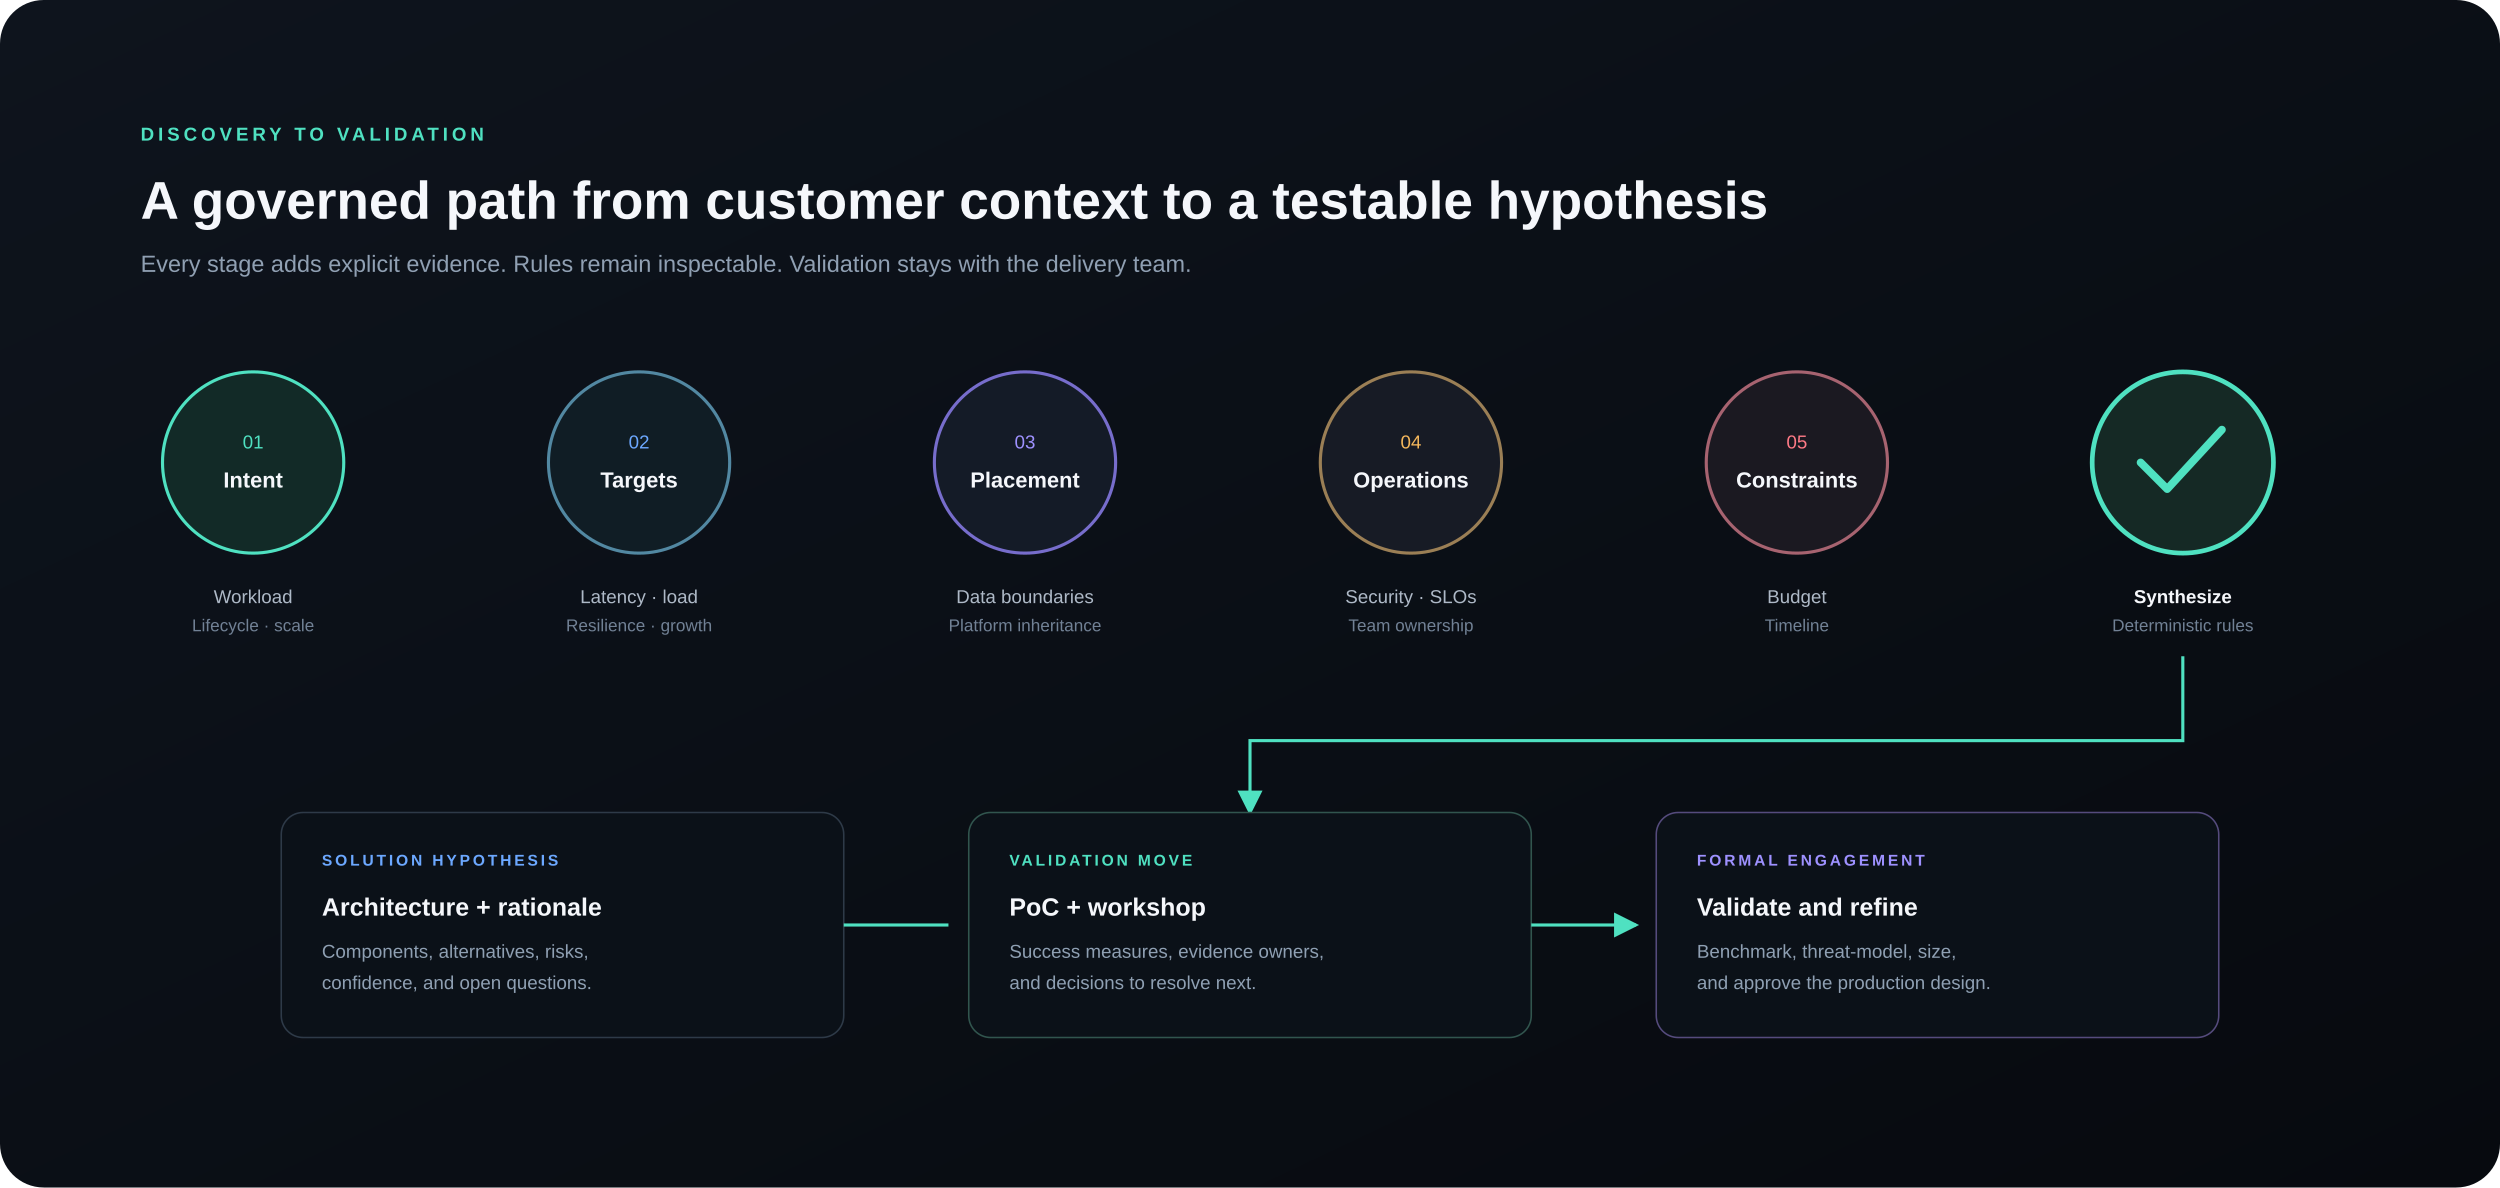
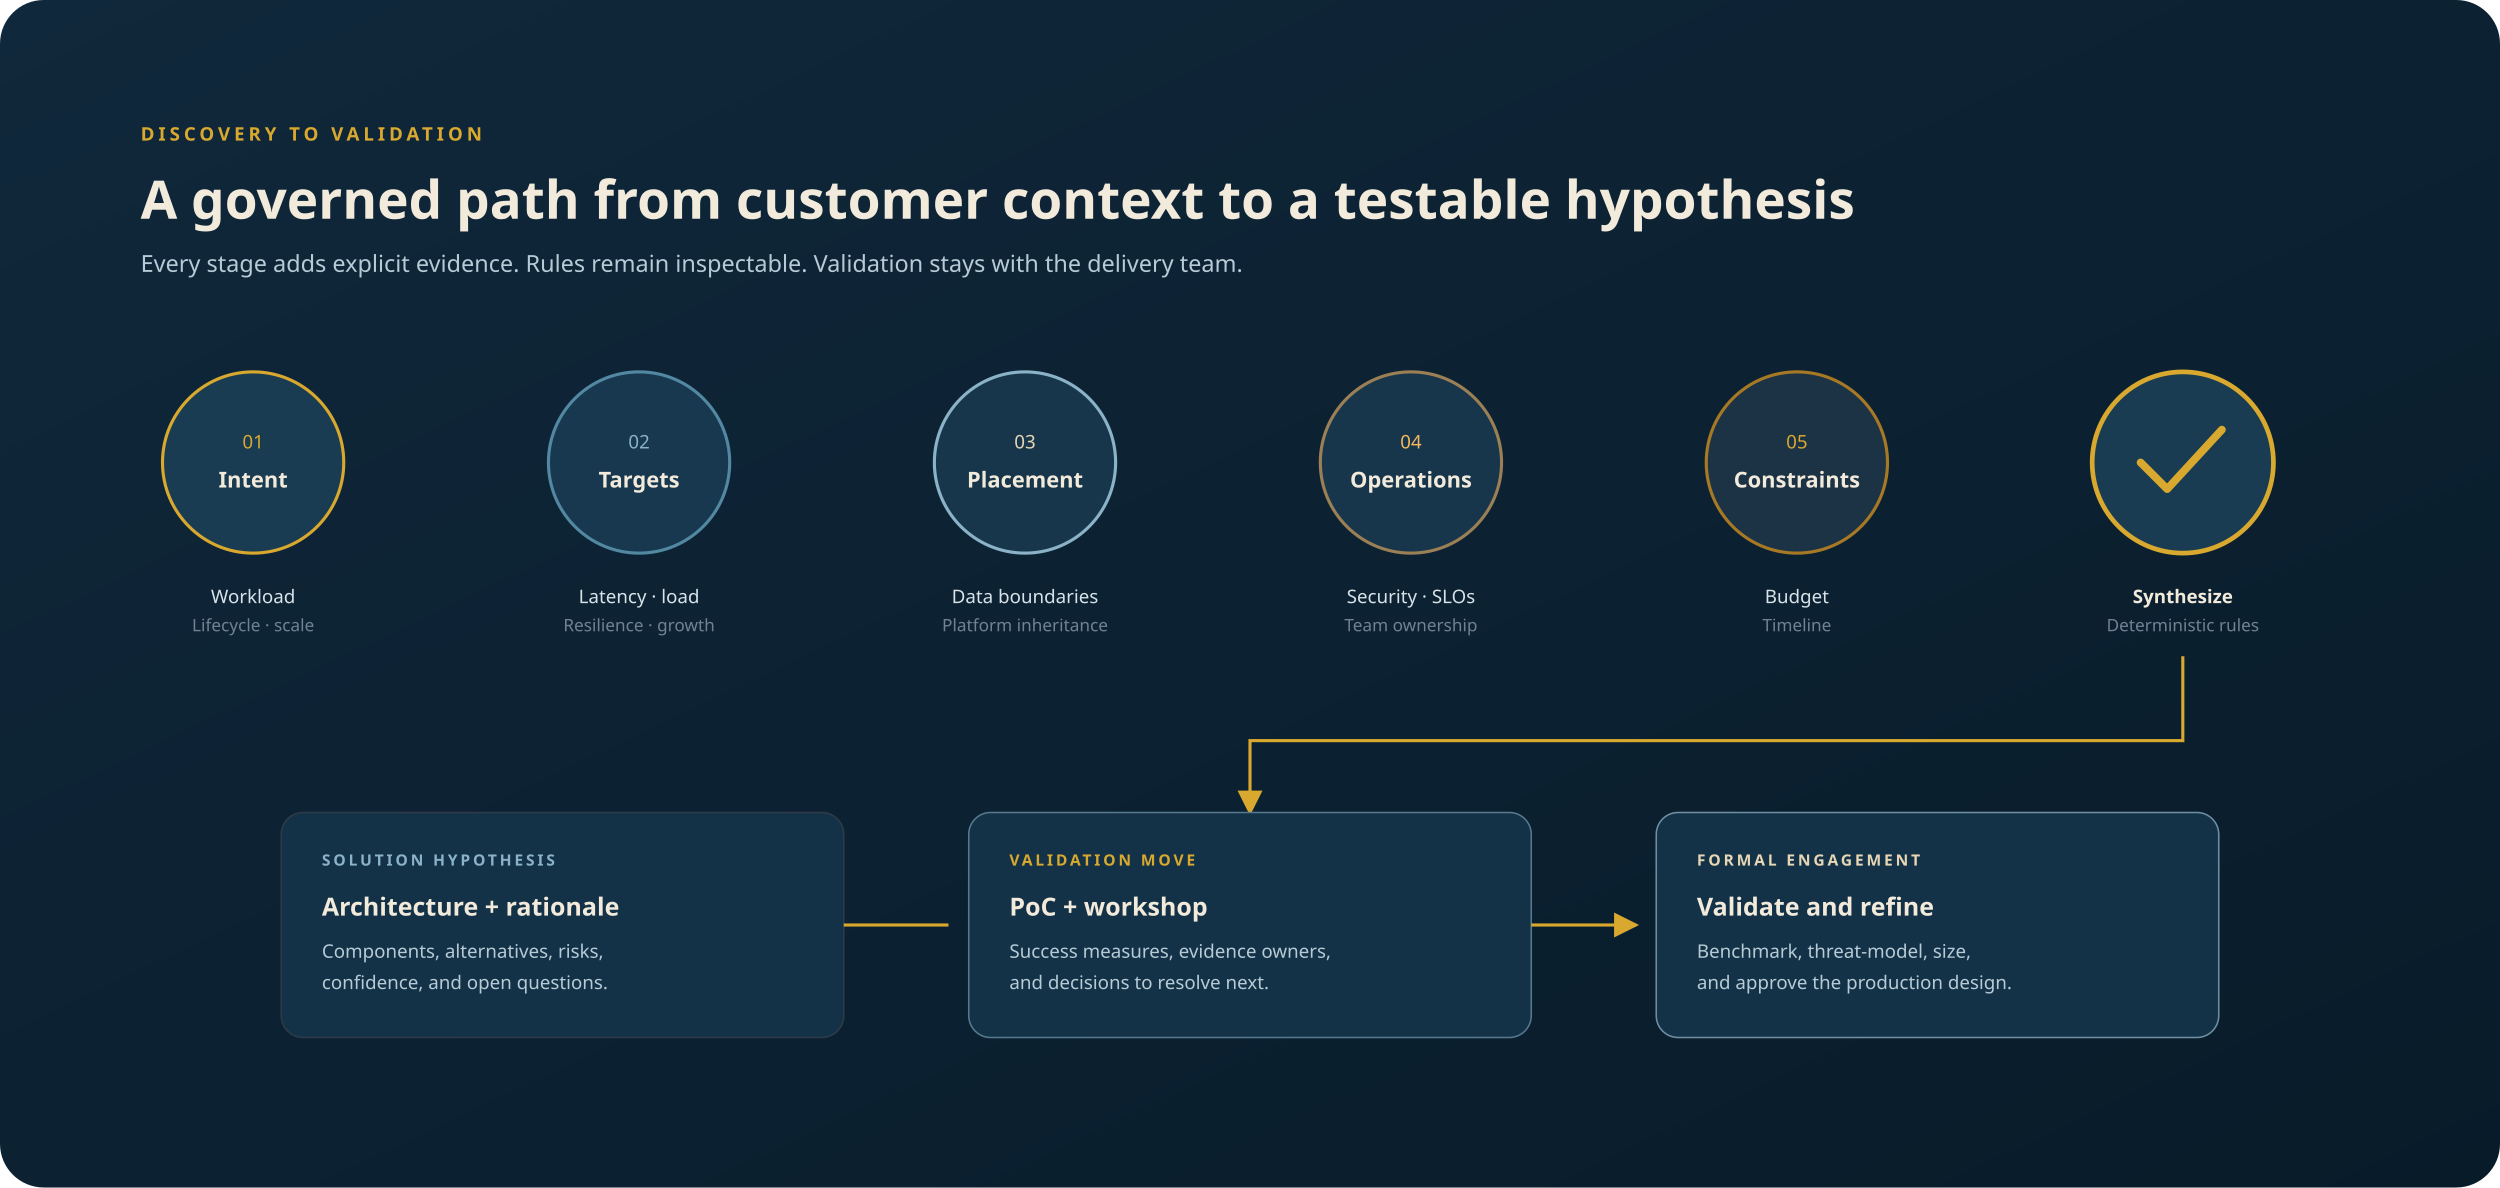
<svg xmlns="http://www.w3.org/2000/svg" width="1600" height="760" viewBox="0 0 1600 760" role="img" aria-labelledby="title desc">
  <defs>
    <linearGradient id="background" x1="0" x2="1" y1="0" y2="1">
-       <stop stop-color="#0e141d" />
-       <stop offset="1" stop-color="#070a0f" />
+       <stop stop-color="#10283b" />
+       <stop offset="1" stop-color="#081b29" />
    </linearGradient>
    <linearGradient id="flow" x1="0" x2="1">
-       <stop stop-color="#4fe1c1" />
-       <stop offset=".55" stop-color="#6ca8ff" />
-       <stop offset="1" stop-color="#9e91ff" />
+       <stop stop-color="#d8a92e" />
+       <stop offset=".55" stop-color="#8bb3c8" />
+       <stop offset="1" stop-color="#e8d7b5" />
    </linearGradient>
    <marker id="arrow" markerWidth="8" markerHeight="8" refX="7" refY="4" orient="auto">
-       <path d="M0 0l8 4-8 4z" fill="#4fe1c1" />
+       <path d="M0 0l8 4-8 4z" fill="#d8a92e" />
    </marker>
  </defs>
  <rect width="1600" height="760" rx="28" fill="url(#background)" />
-   <text x="90" y="90" fill="#4fe1c1" font-family="Arial, sans-serif" font-size="12" font-weight="700" letter-spacing="2.5">DISCOVERY TO VALIDATION</text>
-   <text x="90" y="140" fill="#f5f7fb" font-family="Arial, sans-serif" font-size="34" font-weight="700">A governed path from customer context to a testable hypothesis</text>
-   <text x="90" y="174" fill="#90a0b3" font-family="Arial, sans-serif" font-size="15">Every stage adds explicit evidence. Rules remain inspectable. Validation stays with the delivery team.</text>
+   <text x="90" y="90" fill="#d8a92e" font-family="Fira Sans, sans-serif" font-size="12" font-weight="700" letter-spacing="2.5">DISCOVERY TO VALIDATION</text>
+   <text x="90" y="140" fill="#f2eadb" font-family="Fira Sans, sans-serif" font-size="34" font-weight="700">A governed path from customer context to a testable hypothesis</text>
+   <text x="90" y="174" fill="#b7cbd6" font-family="Fira Sans, sans-serif" font-size="15">Every stage adds explicit evidence. Rules remain inspectable. Validation stays with the delivery team.</text>
  <path d="M162 296H1395" fill="none" stroke="url(#flow)" stroke-width="3" />
-   <g font-family="Arial, sans-serif">
+   <g font-family="Fira Sans, sans-serif">
    <g transform="translate(90 236)">
-       <circle cx="72" cy="60" r="58" fill="#122a27" stroke="#4fe1c1" stroke-width="2" />
-       <text x="72" y="51" fill="#4fe1c1" font-size="12" text-anchor="middle">01</text>
-       <text x="72" y="76" fill="#f5f7fb" font-size="14" font-weight="700" text-anchor="middle">Intent</text>
-       <text x="72" y="150" fill="#aeb9c7" font-size="12" text-anchor="middle">Workload</text>
+       <circle cx="72" cy="60" r="58" fill="#1a3c52" stroke="#d8a92e" stroke-width="2" />
+       <text x="72" y="51" fill="#d8a92e" font-size="12" text-anchor="middle">01</text>
+       <text x="72" y="76" fill="#f2eadb" font-size="14" font-weight="700" text-anchor="middle">Intent</text>
+       <text x="72" y="150" fill="#d7e3e8" font-size="12" text-anchor="middle">Workload</text>
      <text x="72" y="168" fill="#718195" font-size="11" text-anchor="middle">Lifecycle · scale</text>
    </g>
    <g transform="translate(337 236)">
-       <circle cx="72" cy="60" r="58" fill="#101d25" stroke="#5288a2" stroke-width="2" />
-       <text x="72" y="51" fill="#6ca8ff" font-size="12" text-anchor="middle">02</text>
-       <text x="72" y="76" fill="#f5f7fb" font-size="14" font-weight="700" text-anchor="middle">Targets</text>
-       <text x="72" y="150" fill="#aeb9c7" font-size="12" text-anchor="middle">Latency · load</text>
+       <circle cx="72" cy="60" r="58" fill="#17384f" stroke="#5288a2" stroke-width="2" />
+       <text x="72" y="51" fill="#8bb3c8" font-size="12" text-anchor="middle">02</text>
+       <text x="72" y="76" fill="#f2eadb" font-size="14" font-weight="700" text-anchor="middle">Targets</text>
+       <text x="72" y="150" fill="#d7e3e8" font-size="12" text-anchor="middle">Latency · load</text>
      <text x="72" y="168" fill="#718195" font-size="11" text-anchor="middle">Resilience · growth</text>
    </g>
    <g transform="translate(584 236)">
-       <circle cx="72" cy="60" r="58" fill="#141b27" stroke="#776dcc" stroke-width="2" />
-       <text x="72" y="51" fill="#9e91ff" font-size="12" text-anchor="middle">03</text>
-       <text x="72" y="76" fill="#f5f7fb" font-size="14" font-weight="700" text-anchor="middle">Placement</text>
-       <text x="72" y="150" fill="#aeb9c7" font-size="12" text-anchor="middle">Data boundaries</text>
+       <circle cx="72" cy="60" r="58" fill="#18364b" stroke="#8bb3c8" stroke-width="2" />
+       <text x="72" y="51" fill="#e8d7b5" font-size="12" text-anchor="middle">03</text>
+       <text x="72" y="76" fill="#f2eadb" font-size="14" font-weight="700" text-anchor="middle">Placement</text>
+       <text x="72" y="150" fill="#d7e3e8" font-size="12" text-anchor="middle">Data boundaries</text>
      <text x="72" y="168" fill="#718195" font-size="11" text-anchor="middle">Platform inheritance</text>
    </g>
    <g transform="translate(831 236)">
-       <circle cx="72" cy="60" r="58" fill="#171b25" stroke="#9b7f55" stroke-width="2" />
+       <circle cx="72" cy="60" r="58" fill="#18364b" stroke="#9b7f55" stroke-width="2" />
      <text x="72" y="51" fill="#f5b85c" font-size="12" text-anchor="middle">04</text>
-       <text x="72" y="76" fill="#f5f7fb" font-size="14" font-weight="700" text-anchor="middle">Operations</text>
-       <text x="72" y="150" fill="#aeb9c7" font-size="12" text-anchor="middle">Security · SLOs</text>
+       <text x="72" y="76" fill="#f2eadb" font-size="14" font-weight="700" text-anchor="middle">Operations</text>
+       <text x="72" y="150" fill="#d7e3e8" font-size="12" text-anchor="middle">Security · SLOs</text>
      <text x="72" y="168" fill="#718195" font-size="11" text-anchor="middle">Team ownership</text>
    </g>
    <g transform="translate(1078 236)">
-       <circle cx="72" cy="60" r="58" fill="#1b1921" stroke="#a76370" stroke-width="2" />
-       <text x="72" y="51" fill="#ff7a86" font-size="12" text-anchor="middle">05</text>
-       <text x="72" y="76" fill="#f5f7fb" font-size="14" font-weight="700" text-anchor="middle">Constraints</text>
-       <text x="72" y="150" fill="#aeb9c7" font-size="12" text-anchor="middle">Budget</text>
+       <circle cx="72" cy="60" r="58" fill="#1b3345" stroke="#a87924" stroke-width="2" />
+       <text x="72" y="51" fill="#d8a92e" font-size="12" text-anchor="middle">05</text>
+       <text x="72" y="76" fill="#f2eadb" font-size="14" font-weight="700" text-anchor="middle">Constraints</text>
+       <text x="72" y="150" fill="#d7e3e8" font-size="12" text-anchor="middle">Budget</text>
      <text x="72" y="168" fill="#718195" font-size="11" text-anchor="middle">Timeline</text>
    </g>
    <g transform="translate(1325 236)">
-       <circle cx="72" cy="60" r="58" fill="#152925" stroke="#4fe1c1" stroke-width="3" />
-       <path d="M45 60l17 17 35-38" fill="none" stroke="#4fe1c1" stroke-linecap="round" stroke-linejoin="round" stroke-width="5" />
-       <text x="72" y="150" fill="#f5f7fb" font-size="12" font-weight="700" text-anchor="middle">Synthesize</text>
+       <circle cx="72" cy="60" r="58" fill="#1a3c52" stroke="#d8a92e" stroke-width="3" />
+       <path d="M45 60l17 17 35-38" fill="none" stroke="#d8a92e" stroke-linecap="round" stroke-linejoin="round" stroke-width="5" />
+       <text x="72" y="150" fill="#f2eadb" font-size="12" font-weight="700" text-anchor="middle">Synthesize</text>
      <text x="72" y="168" fill="#718195" font-size="11" text-anchor="middle">Deterministic rules</text>
    </g>
  </g>
-   <path d="M1397 420v54H800v46" fill="none" stroke="#4fe1c1" stroke-width="2" marker-end="url(#arrow)" />
-   <g transform="translate(180 520)" font-family="Arial, sans-serif">
-     <rect width="360" height="144" rx="14" fill="#0b1118" stroke="#2e3a48" />
-     <text x="26" y="34" fill="#6ca8ff" font-size="10" font-weight="700" letter-spacing="1.8">SOLUTION HYPOTHESIS</text>
-     <text x="26" y="66" fill="#f5f7fb" font-size="16" font-weight="700">Architecture + rationale</text>
-     <text x="26" y="93" fill="#8fa0b3" font-size="12">Components, alternatives, risks,</text>
-     <text x="26" y="113" fill="#8fa0b3" font-size="12">confidence, and open questions.</text>
-     <rect x="440" width="360" height="144" rx="14" fill="#0b1118" stroke="#31554e" />
-     <text x="466" y="34" fill="#4fe1c1" font-size="10" font-weight="700" letter-spacing="1.8">VALIDATION MOVE</text>
-     <text x="466" y="66" fill="#f5f7fb" font-size="16" font-weight="700">PoC + workshop</text>
-     <text x="466" y="93" fill="#8fa0b3" font-size="12">Success measures, evidence owners,</text>
-     <text x="466" y="113" fill="#8fa0b3" font-size="12">and decisions to resolve next.</text>
-     <rect x="880" width="360" height="144" rx="14" fill="#0b1118" stroke="#554b7d" />
-     <text x="906" y="34" fill="#9e91ff" font-size="10" font-weight="700" letter-spacing="1.8">FORMAL ENGAGEMENT</text>
-     <text x="906" y="66" fill="#f5f7fb" font-size="16" font-weight="700">Validate and refine</text>
-     <text x="906" y="93" fill="#8fa0b3" font-size="12">Benchmark, threat-model, size,</text>
-     <text x="906" y="113" fill="#8fa0b3" font-size="12">and approve the production design.</text>
-     <path d="M360 72h67M800 72h67" stroke="#4fe1c1" stroke-width="2" marker-end="url(#arrow)" />
+   <path d="M1397 420v54H800v46" fill="none" stroke="#d8a92e" stroke-width="2" marker-end="url(#arrow)" />
+   <g transform="translate(180 520)" font-family="Fira Sans, sans-serif">
+     <rect width="360" height="144" rx="14" fill="#143247" stroke="#2e3a48" />
+     <text x="26" y="34" fill="#8bb3c8" font-size="10" font-weight="700" letter-spacing="1.8">SOLUTION HYPOTHESIS</text>
+     <text x="26" y="66" fill="#f2eadb" font-size="16" font-weight="700">Architecture + rationale</text>
+     <text x="26" y="93" fill="#b7cbd6" font-size="12">Components, alternatives, risks,</text>
+     <text x="26" y="113" fill="#b7cbd6" font-size="12">confidence, and open questions.</text>
+     <rect x="440" width="360" height="144" rx="14" fill="#143247" stroke="#55798d" />
+     <text x="466" y="34" fill="#d8a92e" font-size="10" font-weight="700" letter-spacing="1.8">VALIDATION MOVE</text>
+     <text x="466" y="66" fill="#f2eadb" font-size="16" font-weight="700">PoC + workshop</text>
+     <text x="466" y="93" fill="#b7cbd6" font-size="12">Success measures, evidence owners,</text>
+     <text x="466" y="113" fill="#b7cbd6" font-size="12">and decisions to resolve next.</text>
+     <rect x="880" width="360" height="144" rx="14" fill="#143247" stroke="#6e8fa1" />
+     <text x="906" y="34" fill="#e8d7b5" font-size="10" font-weight="700" letter-spacing="1.8">FORMAL ENGAGEMENT</text>
+     <text x="906" y="66" fill="#f2eadb" font-size="16" font-weight="700">Validate and refine</text>
+     <text x="906" y="93" fill="#b7cbd6" font-size="12">Benchmark, threat-model, size,</text>
+     <text x="906" y="113" fill="#b7cbd6" font-size="12">and approve the production design.</text>
+     <path d="M360 72h67M800 72h67" stroke="#d8a92e" stroke-width="2" marker-end="url(#arrow)" />
  </g>
</svg>
